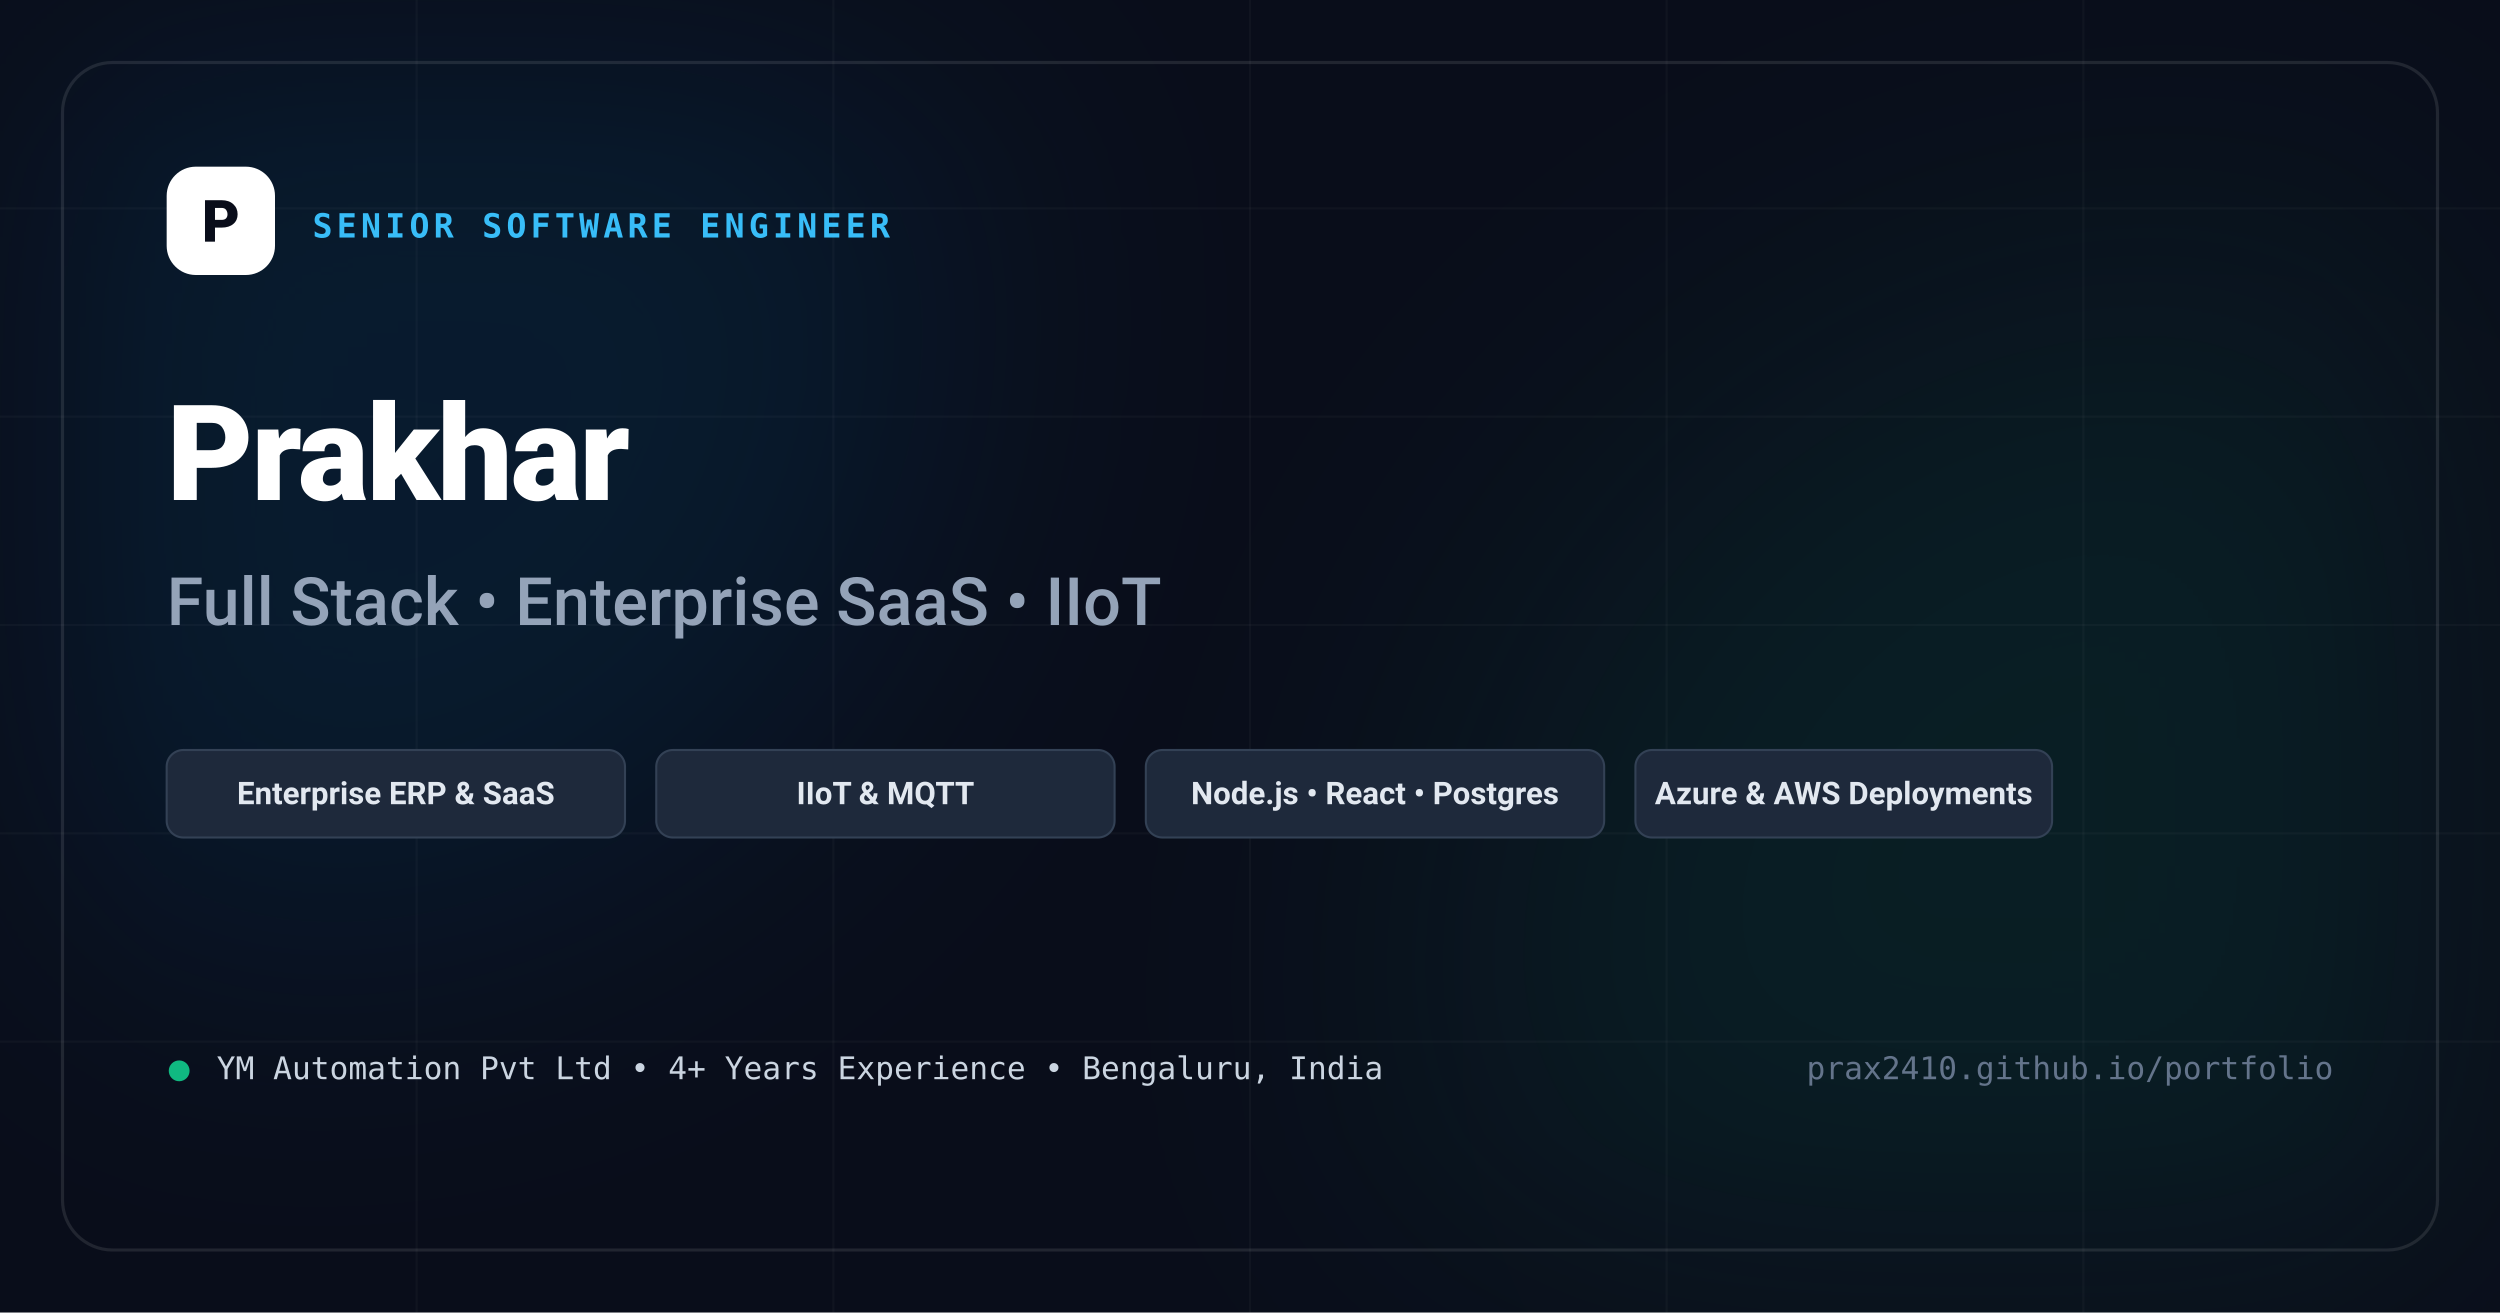
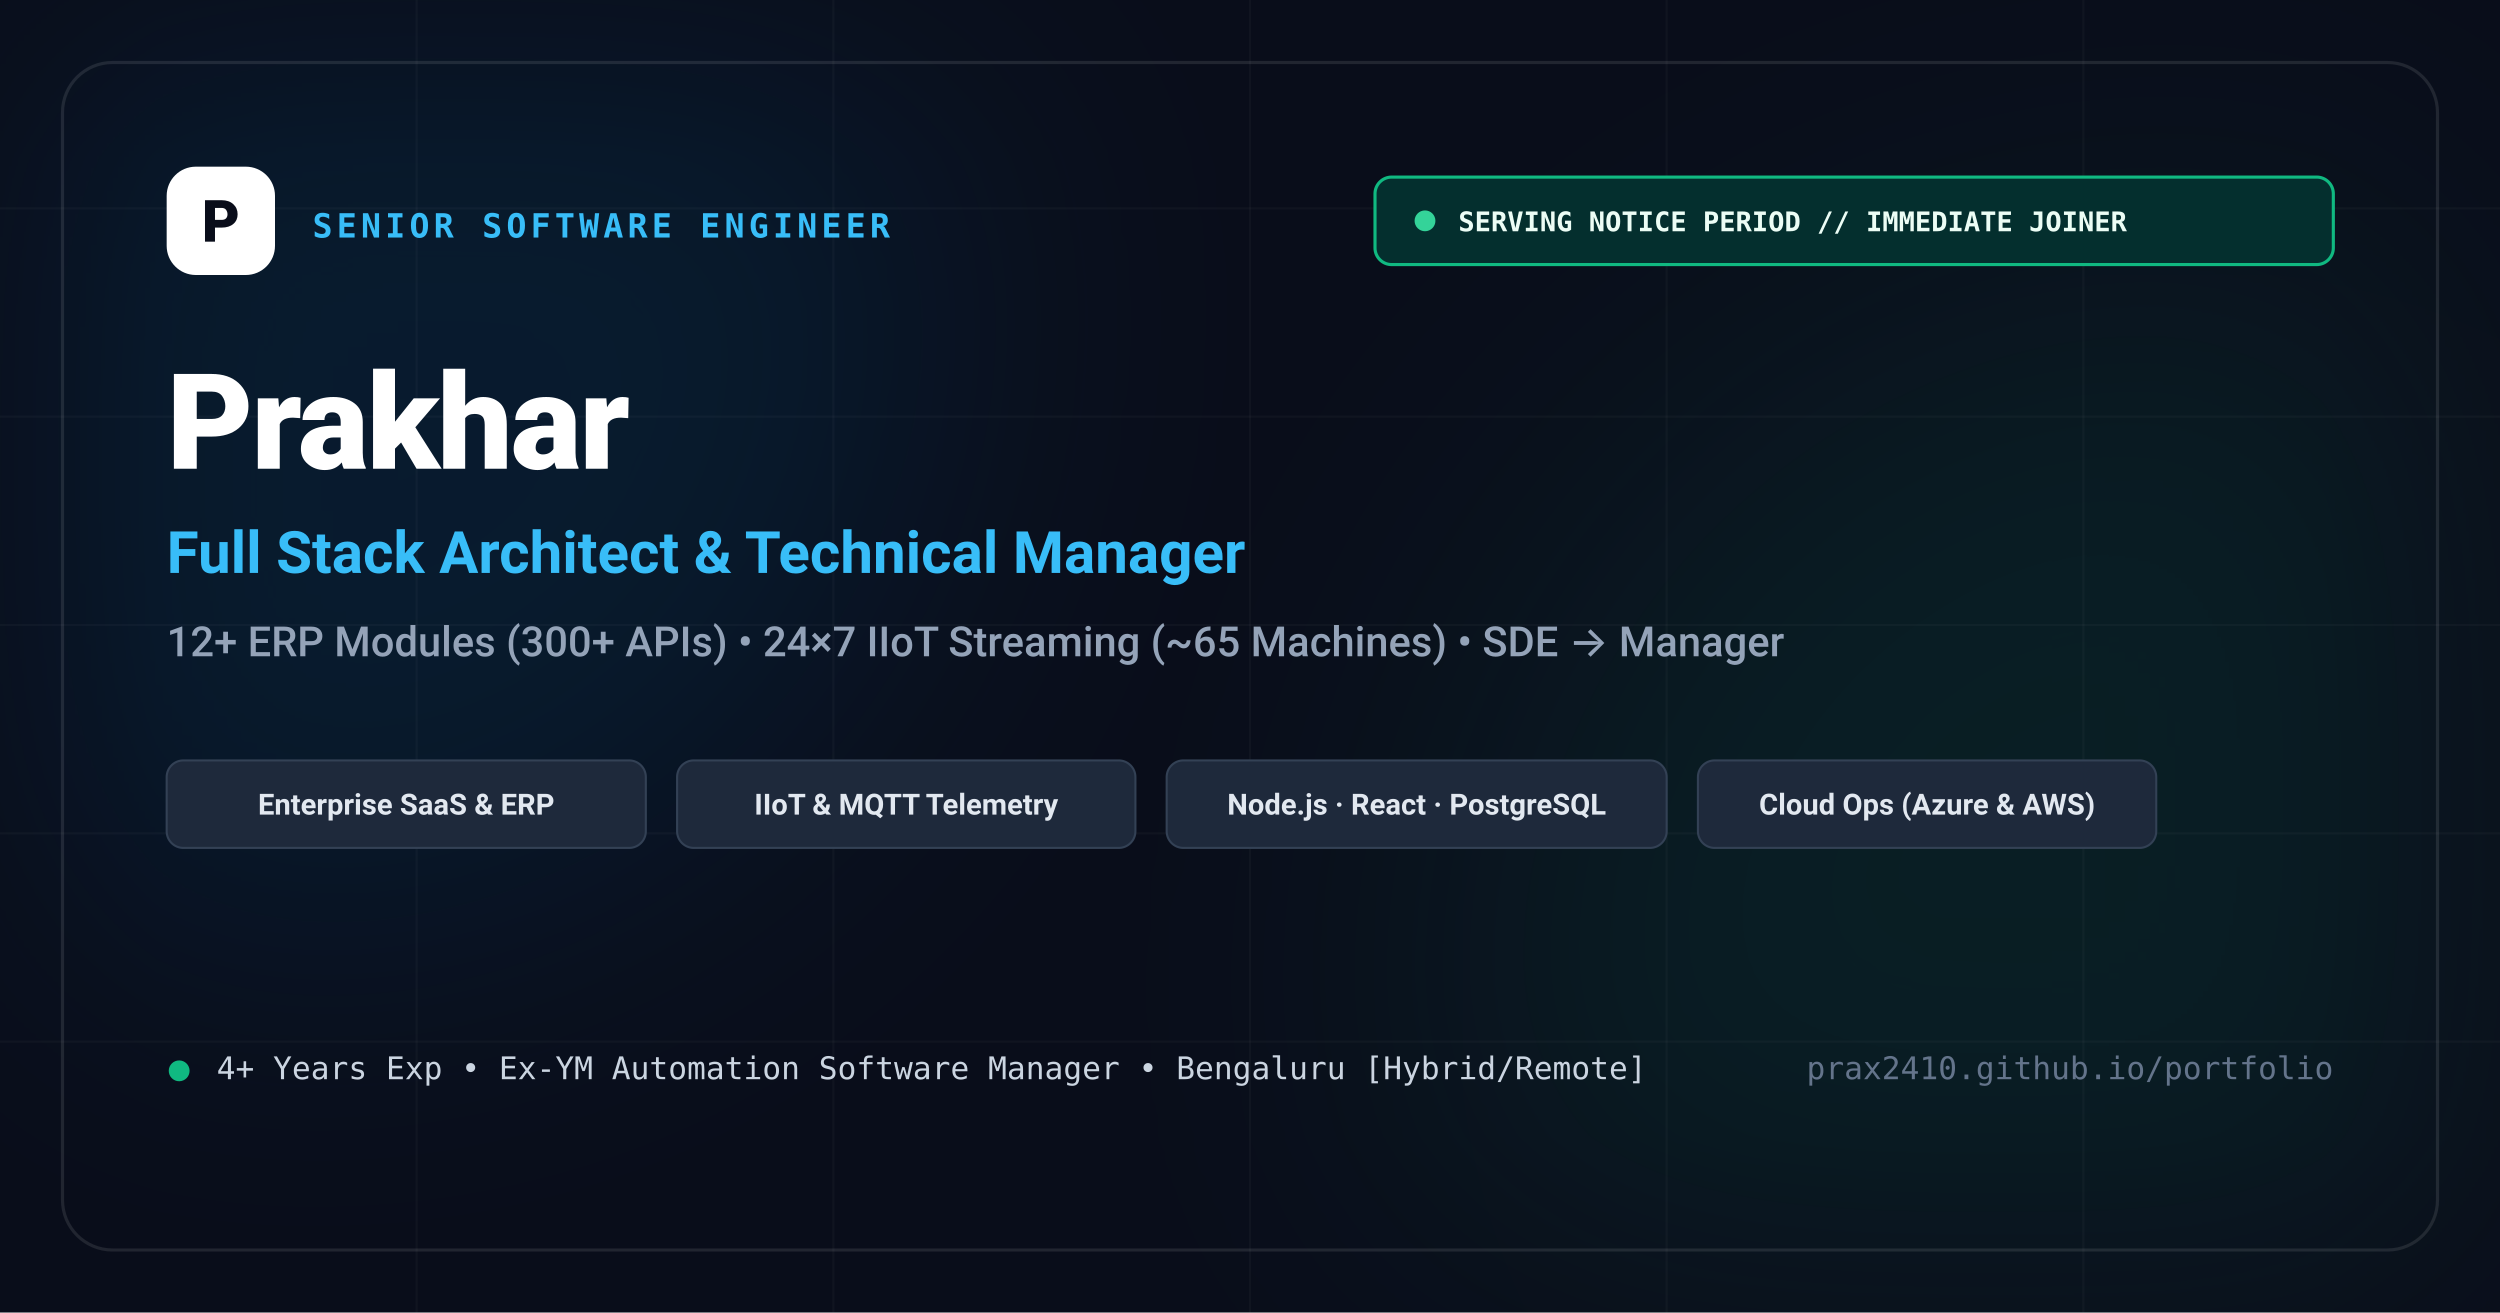
<svg xmlns="http://www.w3.org/2000/svg" width="1200" height="630" viewBox="0 0 1200 630" fill="none">
  <rect width="1200" height="630" fill="#090d1a" />
  <circle cx="150" cy="150" r="300" fill="#0284c7" opacity="0.12" filter="blur(80px)" />
  <circle cx="1050" cy="480" r="350" fill="#10b981" opacity="0.10" filter="blur(90px)" />
  <path d="M0 100 H1200 M0 200 H1200 M0 300 H1200 M0 400 H1200 M0 500 H1200" stroke="#ffffff" stroke-opacity="0.03" stroke-width="1" />
  <path d="M200 0 V630 M400 0 V630 M600 0 V630 M800 0 V630 M1000 0 V630" stroke="#ffffff" stroke-opacity="0.03" stroke-width="1" />
  <rect x="30" y="30" width="1140" height="570" rx="24" stroke="#ffffff" stroke-opacity="0.1" stroke-width="1.5" />
  <g transform="translate(80, 80)">
    <rect width="52" height="52" rx="14" fill="#ffffff" />
    <text x="26" y="36" fill="#090d1a" font-family="-apple-system, BlinkMacSystemFont, 'Segoe UI', Roboto, sans-serif" font-size="28" font-weight="900" text-anchor="middle">P</text>
    <text x="70" y="34" fill="#38bdf8" font-family="'Fira Code', monospace" font-size="16" font-weight="600" letter-spacing="2">SENIOR SOFTWARE ENGINEER</text>
  </g>
-   <text x="80" y="240" fill="#ffffff" font-family="-apple-system, BlinkMacSystemFont, 'Segoe UI', Roboto, sans-serif" font-size="64" font-weight="800" letter-spacing="-1">
+   <g transform="translate(660, 85)">
+     <rect width="460" height="42" rx="8" fill="#042f2e" stroke="#10b981" stroke-width="1.5" />
+     <circle cx="24" cy="21" r="5" fill="#34d399" />
+     <text x="40" y="26" fill="#ecfdf5" font-family="'Fira Code', monospace" font-size="13" font-weight="700">SERVING NOTICE PERIOD // IMMEDIATE JOINER</text>
+   </g>
+   <text x="80" y="225" fill="#ffffff" font-family="-apple-system, BlinkMacSystemFont, 'Segoe UI', Roboto, sans-serif" font-size="64" font-weight="800" letter-spacing="-1">
    Prakhar
  </text>
-   <text x="80" y="300" fill="#94a3b8" font-family="-apple-system, BlinkMacSystemFont, 'Segoe UI', Roboto, sans-serif" font-size="32" font-weight="500">
-     Full Stack • Enterprise SaaS • IIoT
+   <text x="80" y="275" fill="#38bdf8" font-family="-apple-system, BlinkMacSystemFont, 'Segoe UI', Roboto, sans-serif" font-size="28" font-weight="700">
+     Full Stack Architect &amp; Technical Manager
  </text>
-   <g transform="translate(80, 360)">
-     <rect x="0" y="0" width="220" height="42" rx="8" fill="#1e293b" stroke="#334155" stroke-width="1" />
-     <text x="110" y="26" fill="#e2e8f0" font-family="-apple-system, BlinkMacSystemFont, 'Segoe UI', Roboto, sans-serif" font-size="15" font-weight="600" text-anchor="middle">Enterprise ERP &amp; SaaS</text>
-     <rect x="235" y="0" width="220" height="42" rx="8" fill="#1e293b" stroke="#334155" stroke-width="1" />
-     <text x="345" y="26" fill="#e2e8f0" font-family="-apple-system, BlinkMacSystemFont, 'Segoe UI', Roboto, sans-serif" font-size="15" font-weight="600" text-anchor="middle">IIoT &amp; MQTT</text>
-     <rect x="470" y="0" width="220" height="42" rx="8" fill="#1e293b" stroke="#334155" stroke-width="1" />
-     <text x="580" y="26" fill="#e2e8f0" font-family="-apple-system, BlinkMacSystemFont, 'Segoe UI', Roboto, sans-serif" font-size="15" font-weight="600" text-anchor="middle">Node.js • React • Postgres</text>
-     <rect x="705" y="0" width="200" height="42" rx="8" fill="#1e293b" stroke="#334155" stroke-width="1" />
-     <text x="805" y="26" fill="#e2e8f0" font-family="-apple-system, BlinkMacSystemFont, 'Segoe UI', Roboto, sans-serif" font-size="15" font-weight="600" text-anchor="middle">Azure &amp; AWS Deployments</text>
+   <text x="80" y="315" fill="#94a3b8" font-family="-apple-system, BlinkMacSystemFont, 'Segoe UI', Roboto, sans-serif" font-size="20" font-weight="500">
+     12+ ERP Modules (300+ APIs) • 24×7 IIoT Streaming (~65 Machines) • SDE → Manager
+   </text>
+   <g transform="translate(80, 365)">
+     <rect x="0" y="0" width="230" height="42" rx="8" fill="#1e293b" stroke="#334155" stroke-width="1" />
+     <text x="115" y="26" fill="#e2e8f0" font-family="-apple-system, BlinkMacSystemFont, 'Segoe UI', Roboto, sans-serif" font-size="14" font-weight="600" text-anchor="middle">Enterprise SaaS &amp; ERP</text>
+     <rect x="245" y="0" width="220" height="42" rx="8" fill="#1e293b" stroke="#334155" stroke-width="1" />
+     <text x="355" y="26" fill="#e2e8f0" font-family="-apple-system, BlinkMacSystemFont, 'Segoe UI', Roboto, sans-serif" font-size="14" font-weight="600" text-anchor="middle">IIoT &amp; MQTT Telemetry</text>
+     <rect x="480" y="0" width="240" height="42" rx="8" fill="#1e293b" stroke="#334155" stroke-width="1" />
+     <text x="600" y="26" fill="#e2e8f0" font-family="-apple-system, BlinkMacSystemFont, 'Segoe UI', Roboto, sans-serif" font-size="14" font-weight="600" text-anchor="middle">Node.js · React · PostgreSQL</text>
+     <rect x="735" y="0" width="220" height="42" rx="8" fill="#1e293b" stroke="#334155" stroke-width="1" />
+     <text x="845" y="26" fill="#e2e8f0" font-family="-apple-system, BlinkMacSystemFont, 'Segoe UI', Roboto, sans-serif" font-size="14" font-weight="600" text-anchor="middle">Cloud Ops (Azure &amp; AWS)</text>
  </g>
  <g transform="translate(80, 520)">
    <circle cx="6" cy="-6" r="5" fill="#10b981" />
-     <text x="24" y="-2" fill="#cbd5e1" font-family="'Fira Code', monospace" font-size="15">YM Automation Pvt Ltd • 4+ Years Experience • Bengaluru, India</text>
+     <text x="24" y="-2" fill="#cbd5e1" font-family="'Fira Code', monospace" font-size="15">4+ Years Exp • Ex-YM Automation Software Manager • Bengaluru [Hybrid/Remote]</text>
    <text x="1040" y="-2" fill="#64748b" font-family="'Fira Code', monospace" font-size="15" text-anchor="end">prax2410.github.io/portfolio</text>
  </g>
</svg>
